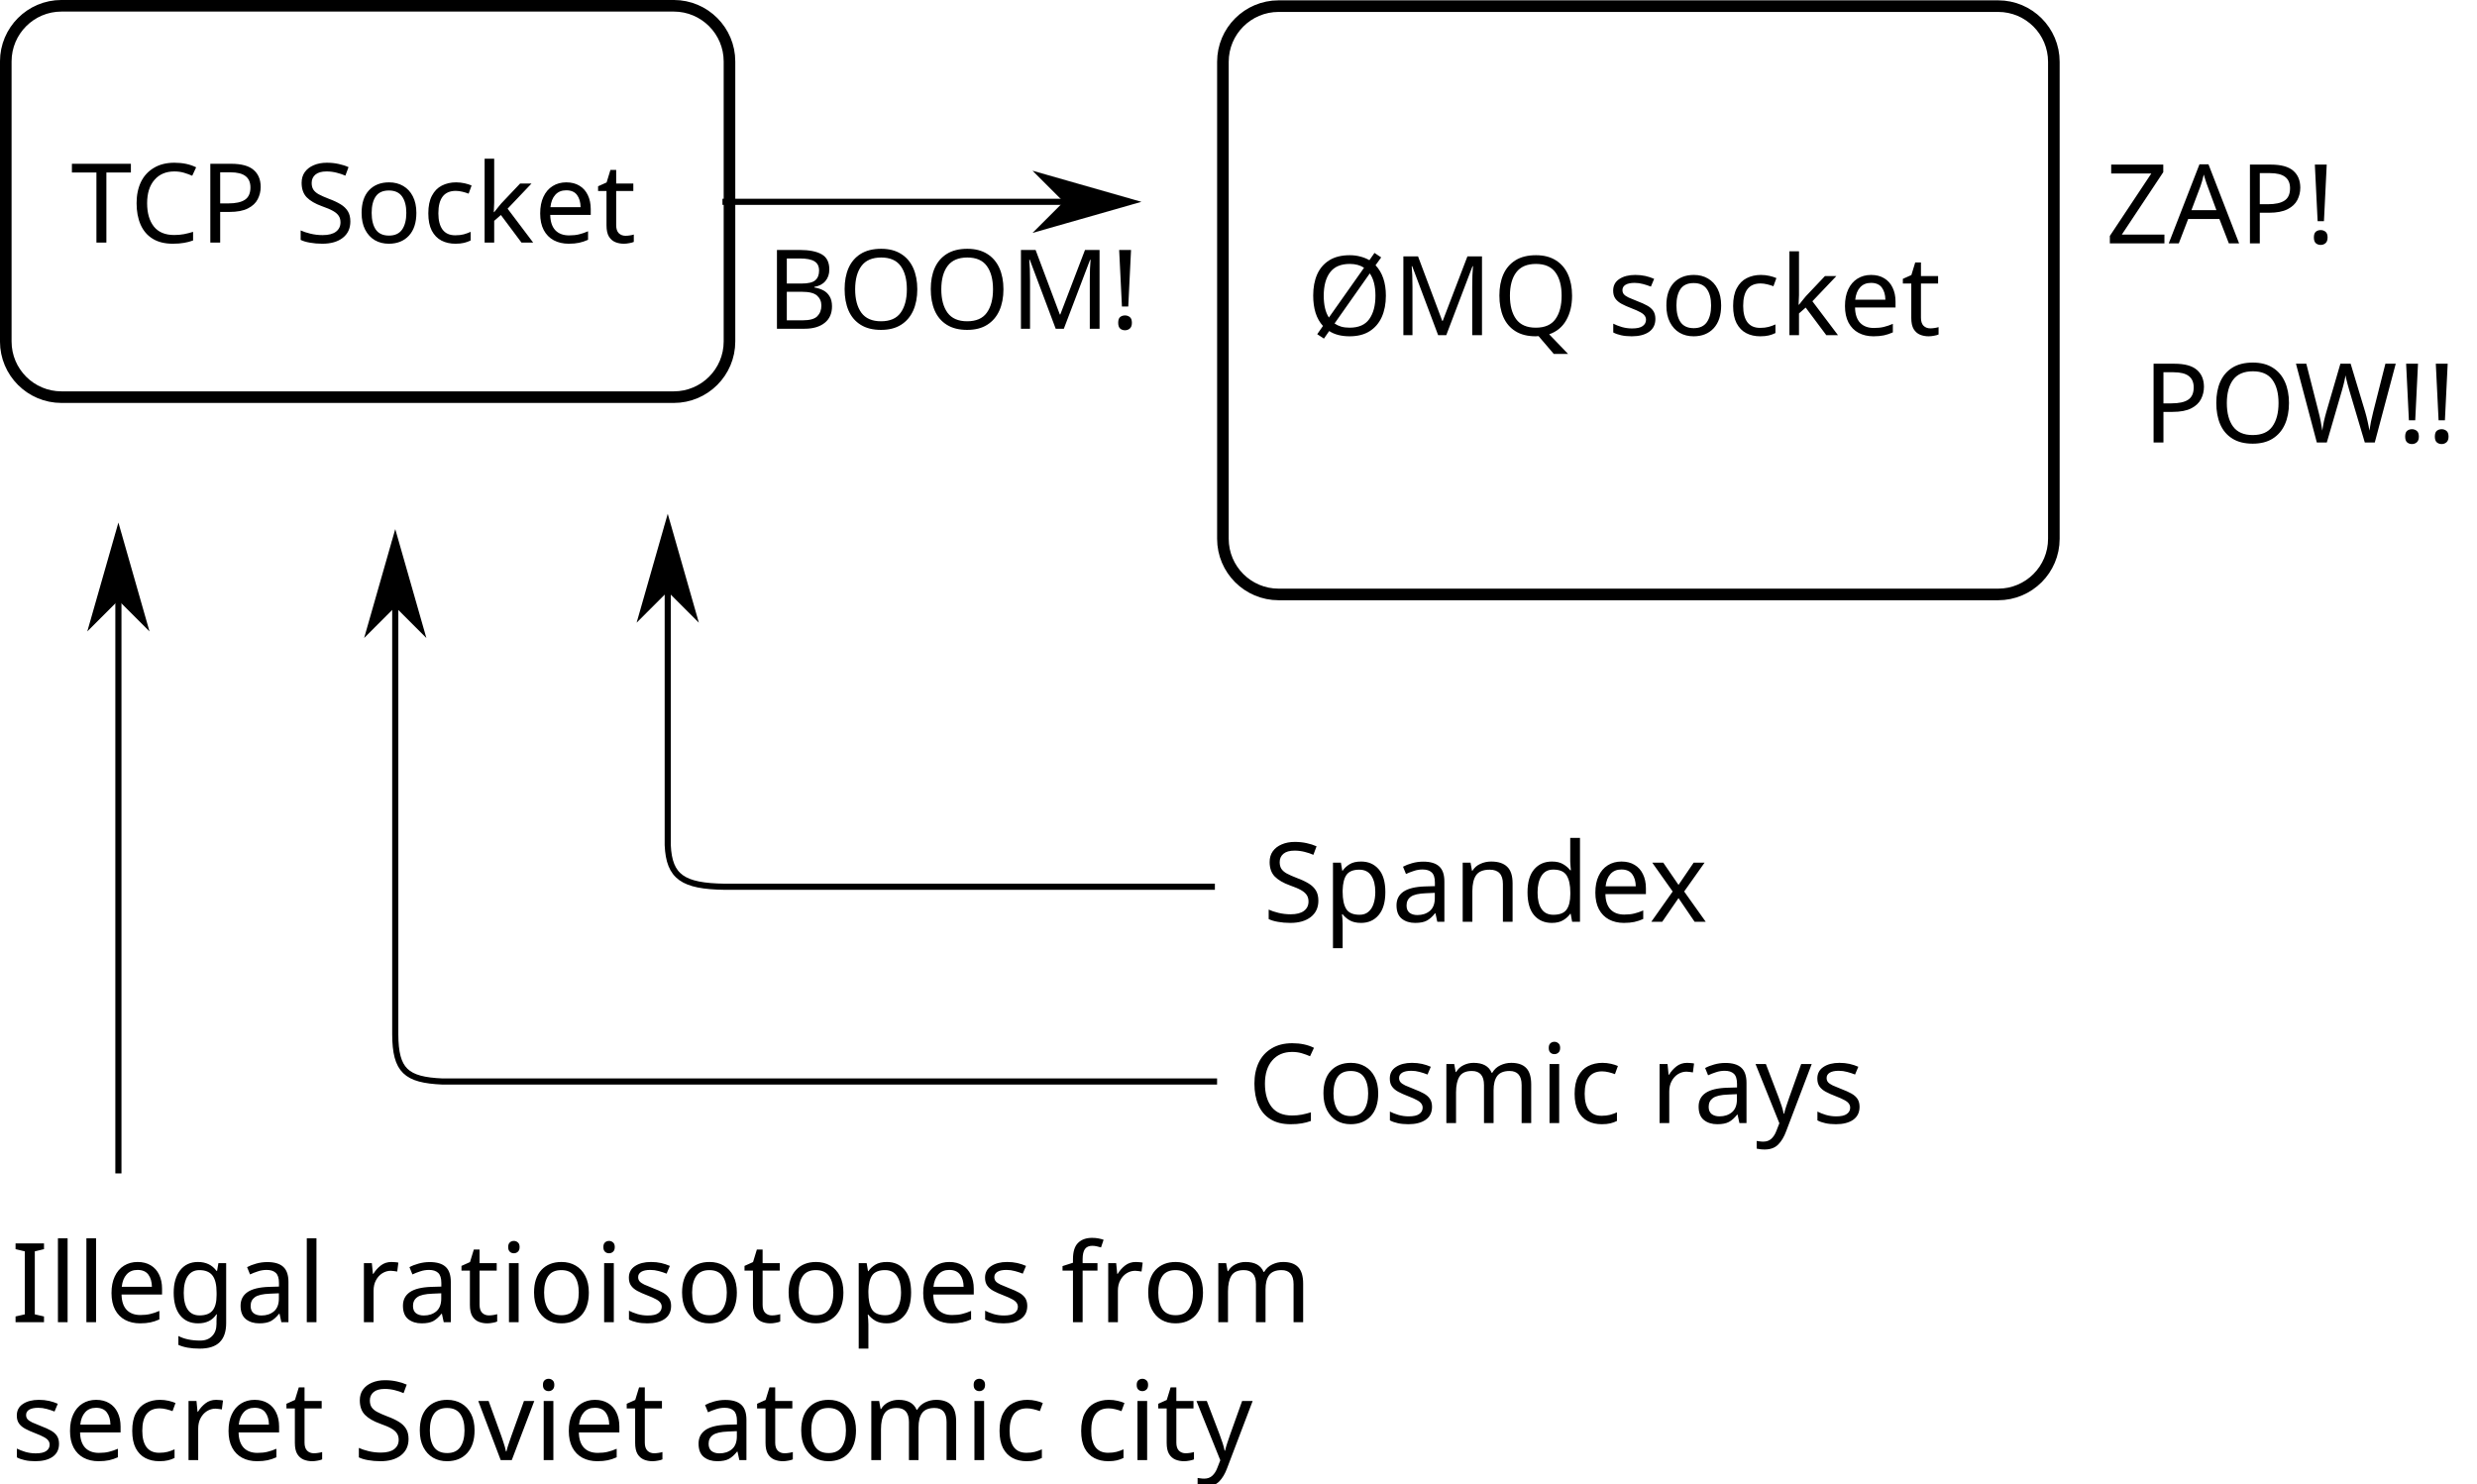
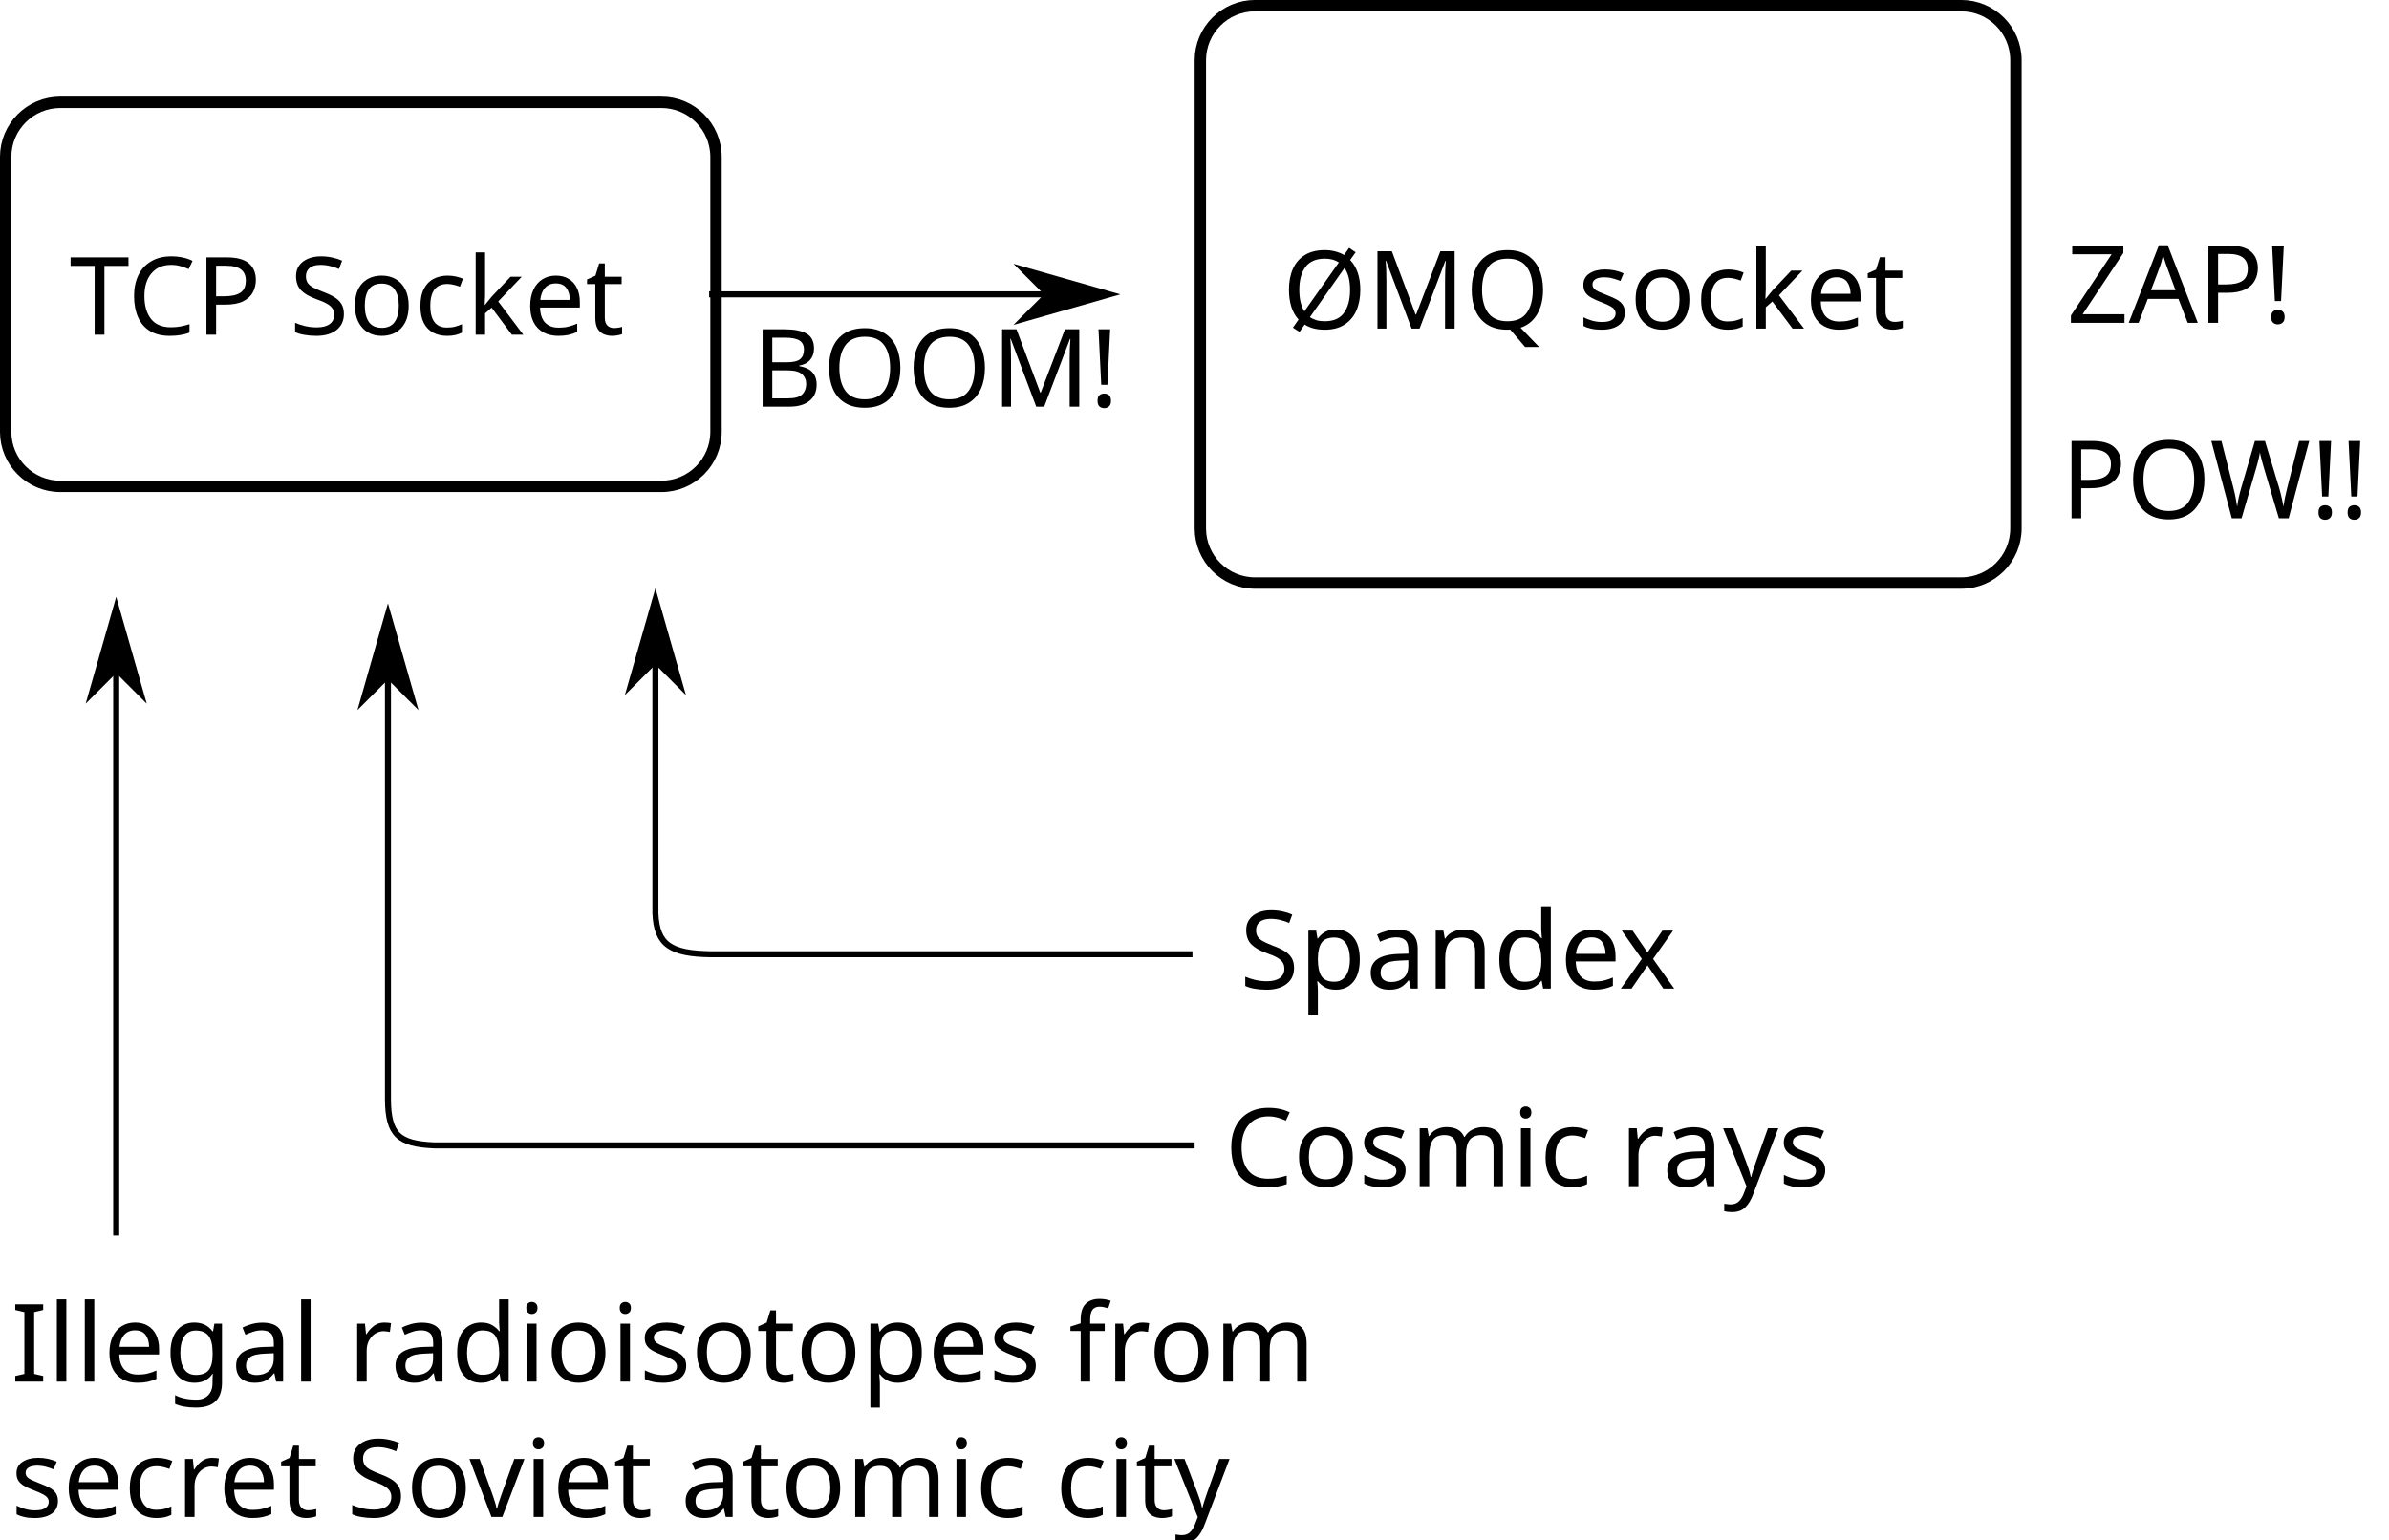
- <svg xmlns="http://www.w3.org/2000/svg" width="404.206" height="242.039" id="svg2" version="1.1">
+ <svg xmlns="http://www.w3.org/2000/svg" width="397.176" height="256.008" id="svg2" version="1.1">
  <defs id="defs4">
    <marker orient="auto" refY="0" refX="0" id="Arrow1Lend" style="overflow:visible">
      <path id="path3855" d="M 0,0 5,-5 -12.5,0 5,5 0,0 z" style="fill-rule:evenodd;stroke:#000000;stroke-width:1pt" transform="matrix(-0.8,0,0,-0.8,-10,0)" />
    </marker>
  </defs>
-   <g id="layer1" transform="translate(-316.75,-142.2812)">
-     <rect style="fill:none;stroke:#000000;stroke-width:1.892;stroke-miterlimit:4;stroke-opacity:1;stroke-dasharray:none;stroke-dashoffset:0" id="rect3018" width="118.096" height="63.874" x="317.693" y="143.225" ry="9.091" />
-     <text xml:space="preserve" style="font-size:24px;font-style:normal;font-variant:normal;font-weight:normal;font-stretch:normal;text-align:start;line-height:125%;letter-spacing:0px;word-spacing:0px;writing-mode:lr-tb;text-anchor:start;fill:#000000;fill-opacity:1;stroke:none;font-family:Sans;-inkscape-font-specification:Sans" x="328.296" y="181.872" id="text3788">
-       <tspan id="tspan3790" x="328.296" y="181.872" style="font-size:18px">TCP Socket</tspan>
+   <g id="layer1" transform="translate(-316.75,-128.3125)">
+     <rect style="fill:none;stroke:#000000;stroke-width:1.892;stroke-miterlimit:4;stroke-opacity:1;stroke-dasharray:none;stroke-dashoffset:0" id="rect3018" width="118.096" height="63.874" x="317.693" y="145.325" ry="9.091" />
+     <text xml:space="preserve" style="font-size:24px;font-style:normal;font-variant:normal;font-weight:normal;font-stretch:normal;text-align:start;line-height:125%;letter-spacing:0px;word-spacing:0px;writing-mode:lr-tb;text-anchor:start;fill:#000000;fill-opacity:1;stroke:none;font-family:Sans;-inkscape-font-specification:Sans" x="328.296" y="183.973" id="text3788">
+       <tspan id="tspan3790" x="328.296" y="183.973" style="font-size:18px">TCP Socket</tspan>
    </text>
-     <rect style="fill:none;stroke:#000000;stroke-width:1.892;stroke-miterlimit:4;stroke-opacity:1;stroke-dasharray:none;stroke-dashoffset:0" id="rect3018-7" width="135.596" height="96.017" x="516.309" y="143.282" ry="9.091" />
-     <text xml:space="preserve" style="font-size:18px;font-style:normal;font-variant:normal;font-weight:normal;font-stretch:normal;text-align:start;line-height:125%;letter-spacing:0px;word-spacing:0px;writing-mode:lr-tb;text-anchor:start;fill:#000000;fill-opacity:1;stroke:none;font-family:Sans;-inkscape-font-specification:Sans" x="529.949" y="196.982" id="text3810">
-       <tspan id="tspan3812" x="529.949" y="196.982" style="font-size:18px;font-style:normal;font-variant:normal;font-weight:normal;font-stretch:normal;text-align:start;line-height:125%;writing-mode:lr-tb;text-anchor:start;font-family:Sans;-inkscape-font-specification:Sans">ØMQ socket</tspan>
+     <rect style="fill:none;stroke:#000000;stroke-width:1.892;stroke-miterlimit:4;stroke-opacity:1;stroke-dasharray:none;stroke-dashoffset:0" id="rect3018-7" width="135.596" height="96.017" x="516.309" y="129.254" ry="9.091" />
+     <text xml:space="preserve" style="font-size:18px;font-style:normal;font-variant:normal;font-weight:normal;font-stretch:normal;text-align:start;line-height:125%;letter-spacing:0px;word-spacing:0px;writing-mode:lr-tb;text-anchor:start;fill:#000000;fill-opacity:1;stroke:none;font-family:Sans;-inkscape-font-specification:Sans" x="529.949" y="182.953" id="text3810">
+       <tspan id="tspan3812" x="529.949" y="182.953" style="font-size:18px;font-style:normal;font-variant:normal;font-weight:normal;font-stretch:normal;text-align:start;line-height:125%;writing-mode:lr-tb;text-anchor:start;font-family:Sans;-inkscape-font-specification:Sans">ØMQ socket</tspan>
    </text>
    <text xml:space="preserve" style="font-size:18px;font-style:normal;font-variant:normal;font-weight:normal;font-stretch:normal;text-align:start;line-height:125%;letter-spacing:0px;word-spacing:0px;writing-mode:lr-tb;text-anchor:start;fill:#000000;fill-opacity:1;stroke:none;font-family:Sans;-inkscape-font-specification:Sans" x="660.357" y="182.005" id="text3814">
      <tspan id="tspan3816" x="660.357" y="182.005">ZAP!</tspan>
    </text>
-     <text xml:space="preserve" style="font-size:18px;font-style:normal;font-variant:normal;font-weight:normal;font-stretch:normal;text-align:start;line-height:125%;letter-spacing:0px;word-spacing:0px;writing-mode:lr-tb;text-anchor:start;fill:#000000;fill-opacity:1;stroke:none;font-family:Sans;-inkscape-font-specification:Sans" x="666.429" y="214.505" id="text3818">
-       <tspan id="tspan3820" x="666.429" y="214.505">POW!!</tspan>
+     <text xml:space="preserve" style="font-size:18px;font-style:normal;font-variant:normal;font-weight:normal;font-stretch:normal;text-align:start;line-height:125%;letter-spacing:0px;word-spacing:0px;writing-mode:lr-tb;text-anchor:start;fill:#000000;fill-opacity:1;stroke:none;font-family:Sans;-inkscape-font-specification:Sans" x="659.399" y="214.505" id="text3818">
+       <tspan id="tspan3820" x="659.399" y="214.505">POW!!</tspan>
    </text>
    <text xml:space="preserve" style="font-size:18px;font-style:normal;font-variant:normal;font-weight:normal;font-stretch:normal;text-align:start;line-height:125%;letter-spacing:0px;word-spacing:0px;writing-mode:lr-tb;text-anchor:start;fill:#000000;fill-opacity:1;stroke:none;font-family:Sans;-inkscape-font-specification:Sans" x="522.857" y="292.719" id="text3822">
      <tspan id="tspan3824" x="522.857" y="292.719">Spandex</tspan>
    </text>
    <text xml:space="preserve" style="font-size:18px;font-style:normal;font-variant:normal;font-weight:normal;font-stretch:normal;text-align:start;line-height:125%;letter-spacing:0px;word-spacing:0px;writing-mode:lr-tb;text-anchor:start;fill:#000000;fill-opacity:1;stroke:none;font-family:Sans;-inkscape-font-specification:Sans" x="520.357" y="325.576" id="text3826">
      <tspan id="tspan3828" x="520.357" y="325.576">Cosmic rays</tspan>
    </text>
    <text xml:space="preserve" style="font-size:18px;font-style:normal;font-variant:normal;font-weight:normal;font-stretch:normal;text-align:start;line-height:125%;letter-spacing:0px;word-spacing:0px;writing-mode:lr-tb;text-anchor:start;fill:#000000;fill-opacity:1;stroke:none;font-family:Sans;-inkscape-font-specification:Sans" x="318.571" y="358.076" id="text3830">
-       <tspan id="tspan3832" x="318.571" y="358.076">Illegal ratioisotopes from</tspan>
+       <tspan id="tspan3832" x="318.571" y="358.076">Illegal radioisotopes from</tspan>
      <tspan x="318.571" y="380.576" id="tspan3834">secret Soviet atomic city</tspan>
    </text>
    <path style="fill:none;stroke:#000000;stroke-width:1px;stroke-linecap:butt;stroke-linejoin:miter;stroke-opacity:1;marker-end:url(#Arrow1Lend)" d="m 515,287.005 c -1.429,0 -80,0 -80,0 -6.774,-0.097 -9.056,-1.573 -9.286,-6.786 l 0,-52.143" id="path3836" />
    <path style="fill:none;stroke:#000000;stroke-width:1px;stroke-linecap:butt;stroke-linejoin:miter;stroke-opacity:1;marker-end:url(#Arrow1Lend)" d="m 515.357,318.791 -126.429,0 c -5.886,-0.263 -7.648,-1.765 -7.679,-7.679 l 0,-80.536" id="path3838" />
    <path style="fill:none;stroke:#000000;stroke-width:1px;stroke-linecap:butt;stroke-linejoin:miter;stroke-opacity:1;marker-end:url(#Arrow1Lend)" d="m 336.071,333.791 0,-104.286" id="path3840" />
-     <path style="fill:none;stroke:#000000;stroke-width:1px;stroke-linecap:butt;stroke-linejoin:miter;stroke-opacity:1;marker-end:url(#Arrow1Lend)" d="m 434.643,175.219 66.429,0" id="path3842" />
+     <path style="fill:none;stroke:#000000;stroke-width:1px;stroke-linecap:butt;stroke-linejoin:miter;stroke-opacity:1;marker-end:url(#Arrow1Lend)" d="m 434.643,177.262 66.429,0" id="path3842" />
    <text xml:space="preserve" style="font-size:18px;font-style:normal;font-variant:normal;font-weight:normal;font-stretch:normal;text-align:start;line-height:125%;letter-spacing:0px;word-spacing:0px;writing-mode:lr-tb;text-anchor:start;fill:#000000;fill-opacity:1;stroke:none;font-family:Sans;-inkscape-font-specification:Sans" x="441.786" y="195.934" id="text3844">
      <tspan id="tspan3846" x="441.786" y="195.934">BOOM!</tspan>
    </text>
  </g>
</svg>
